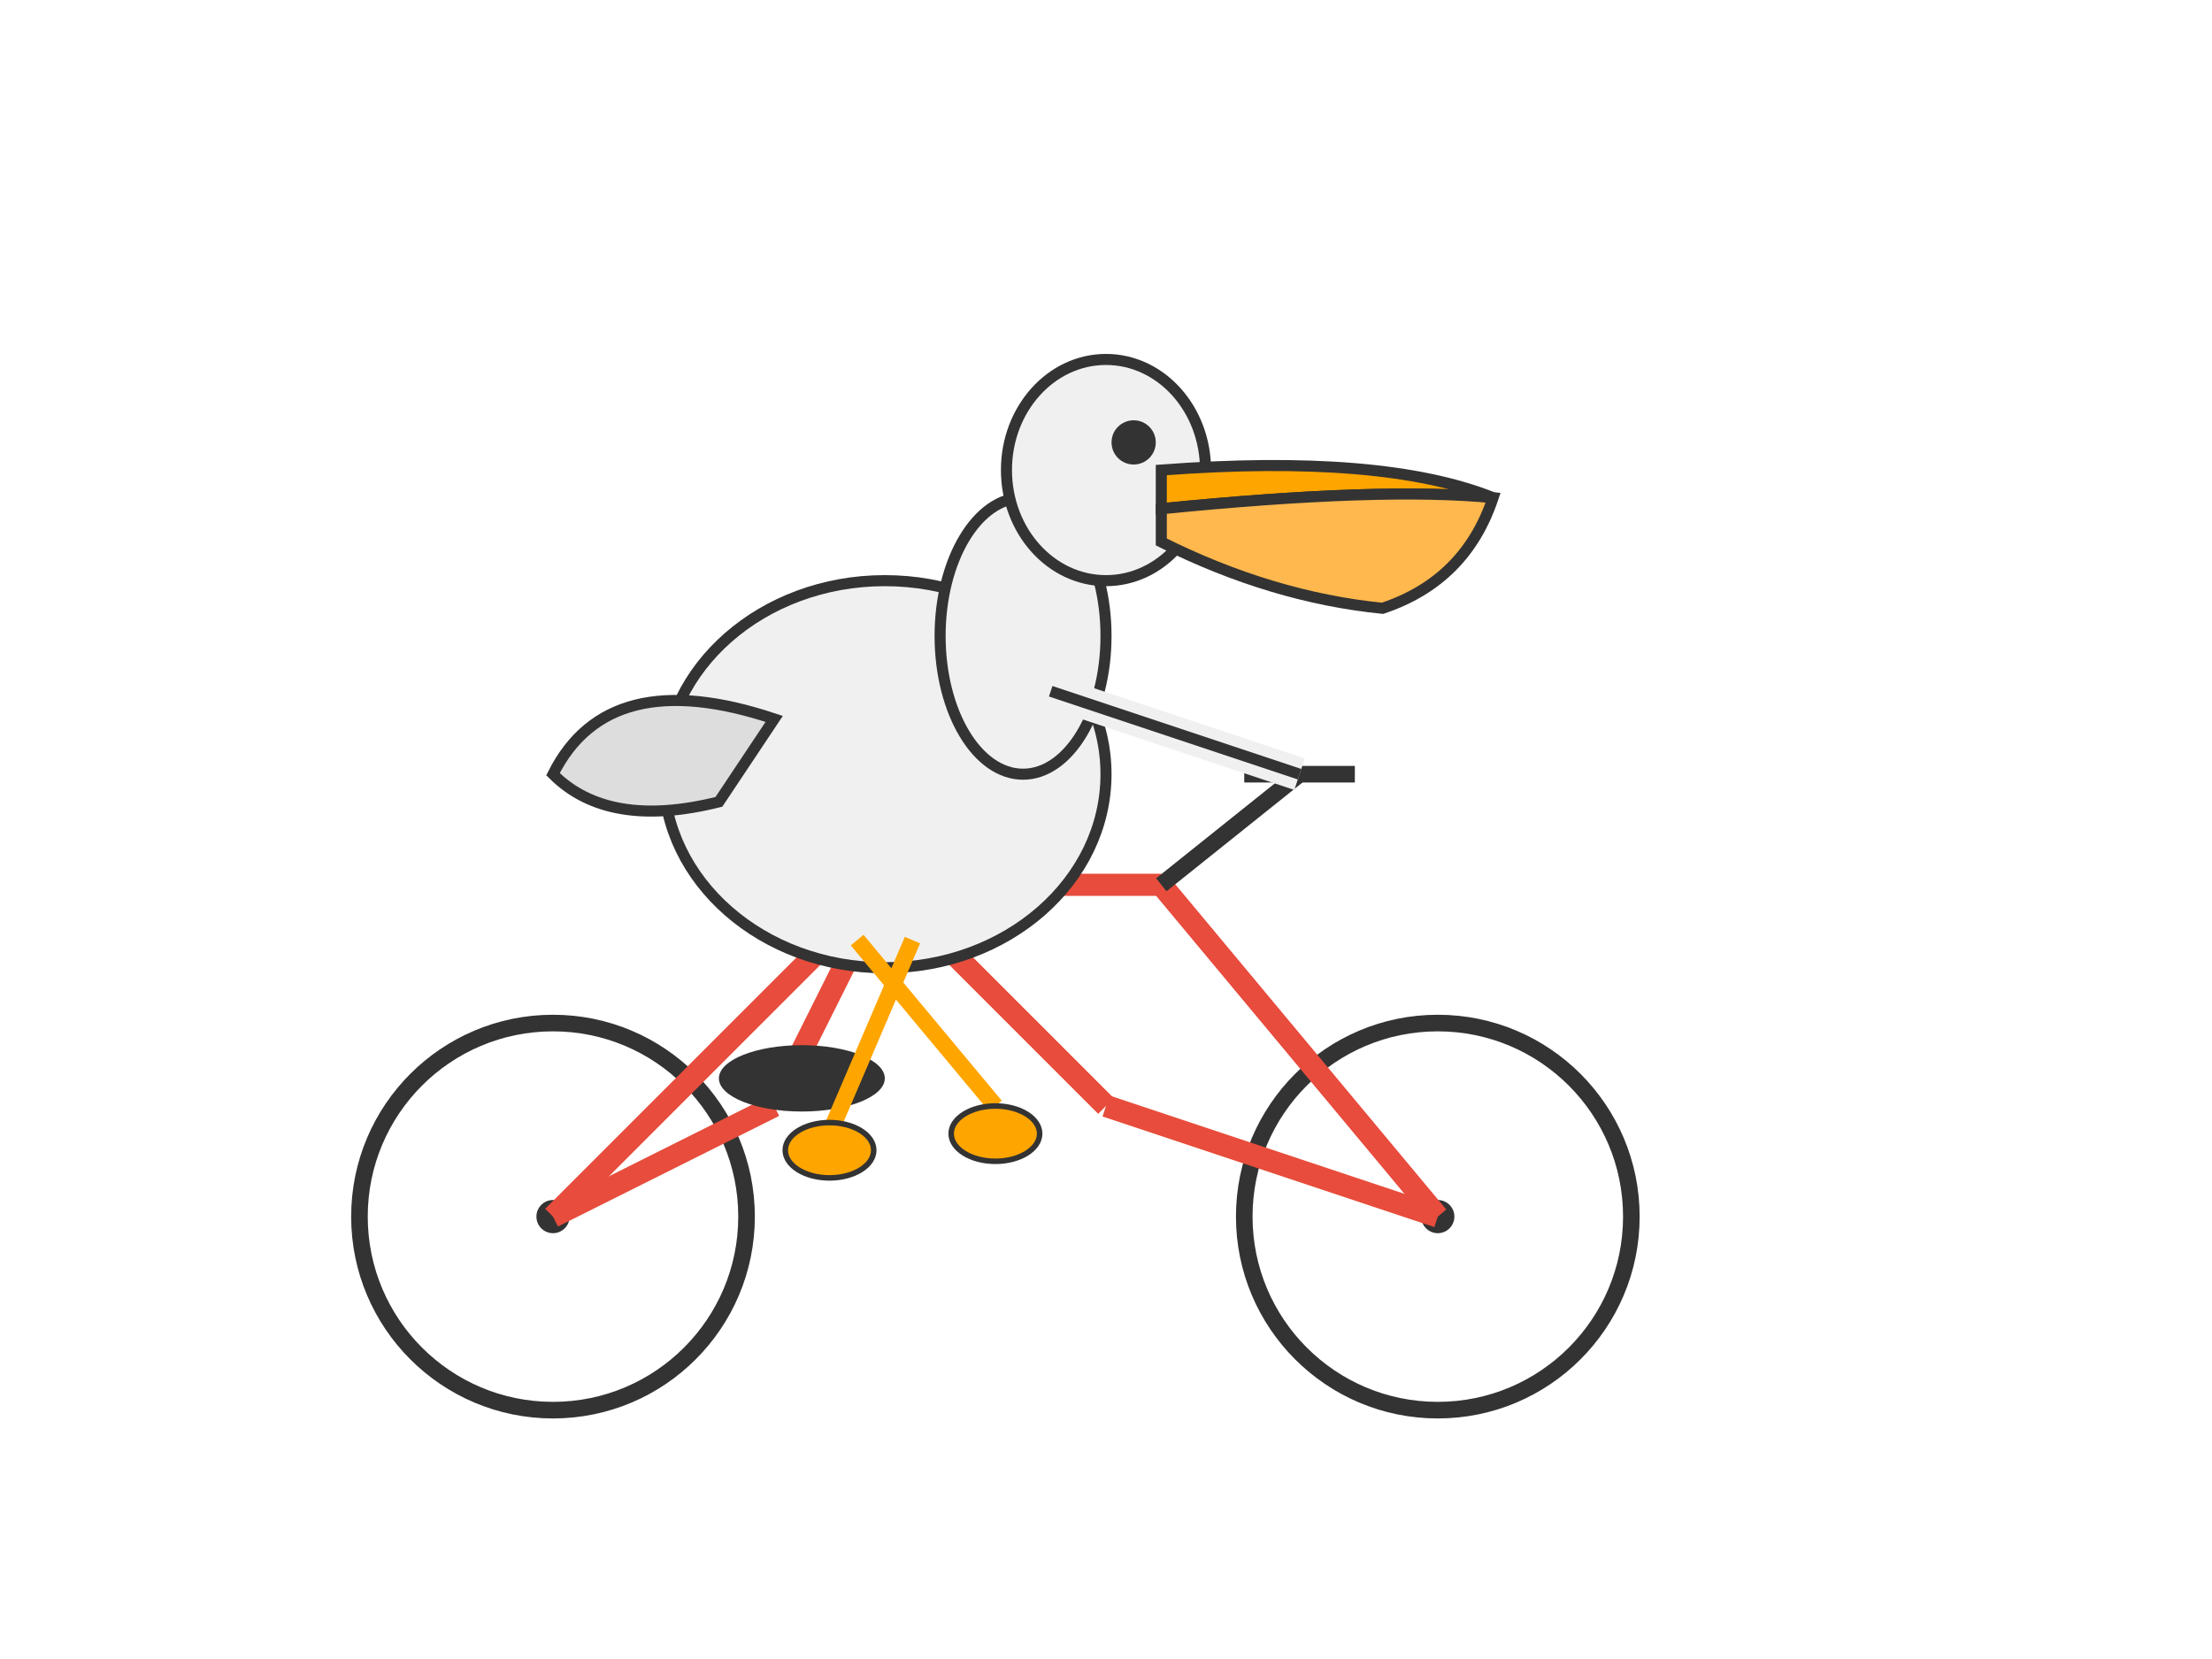
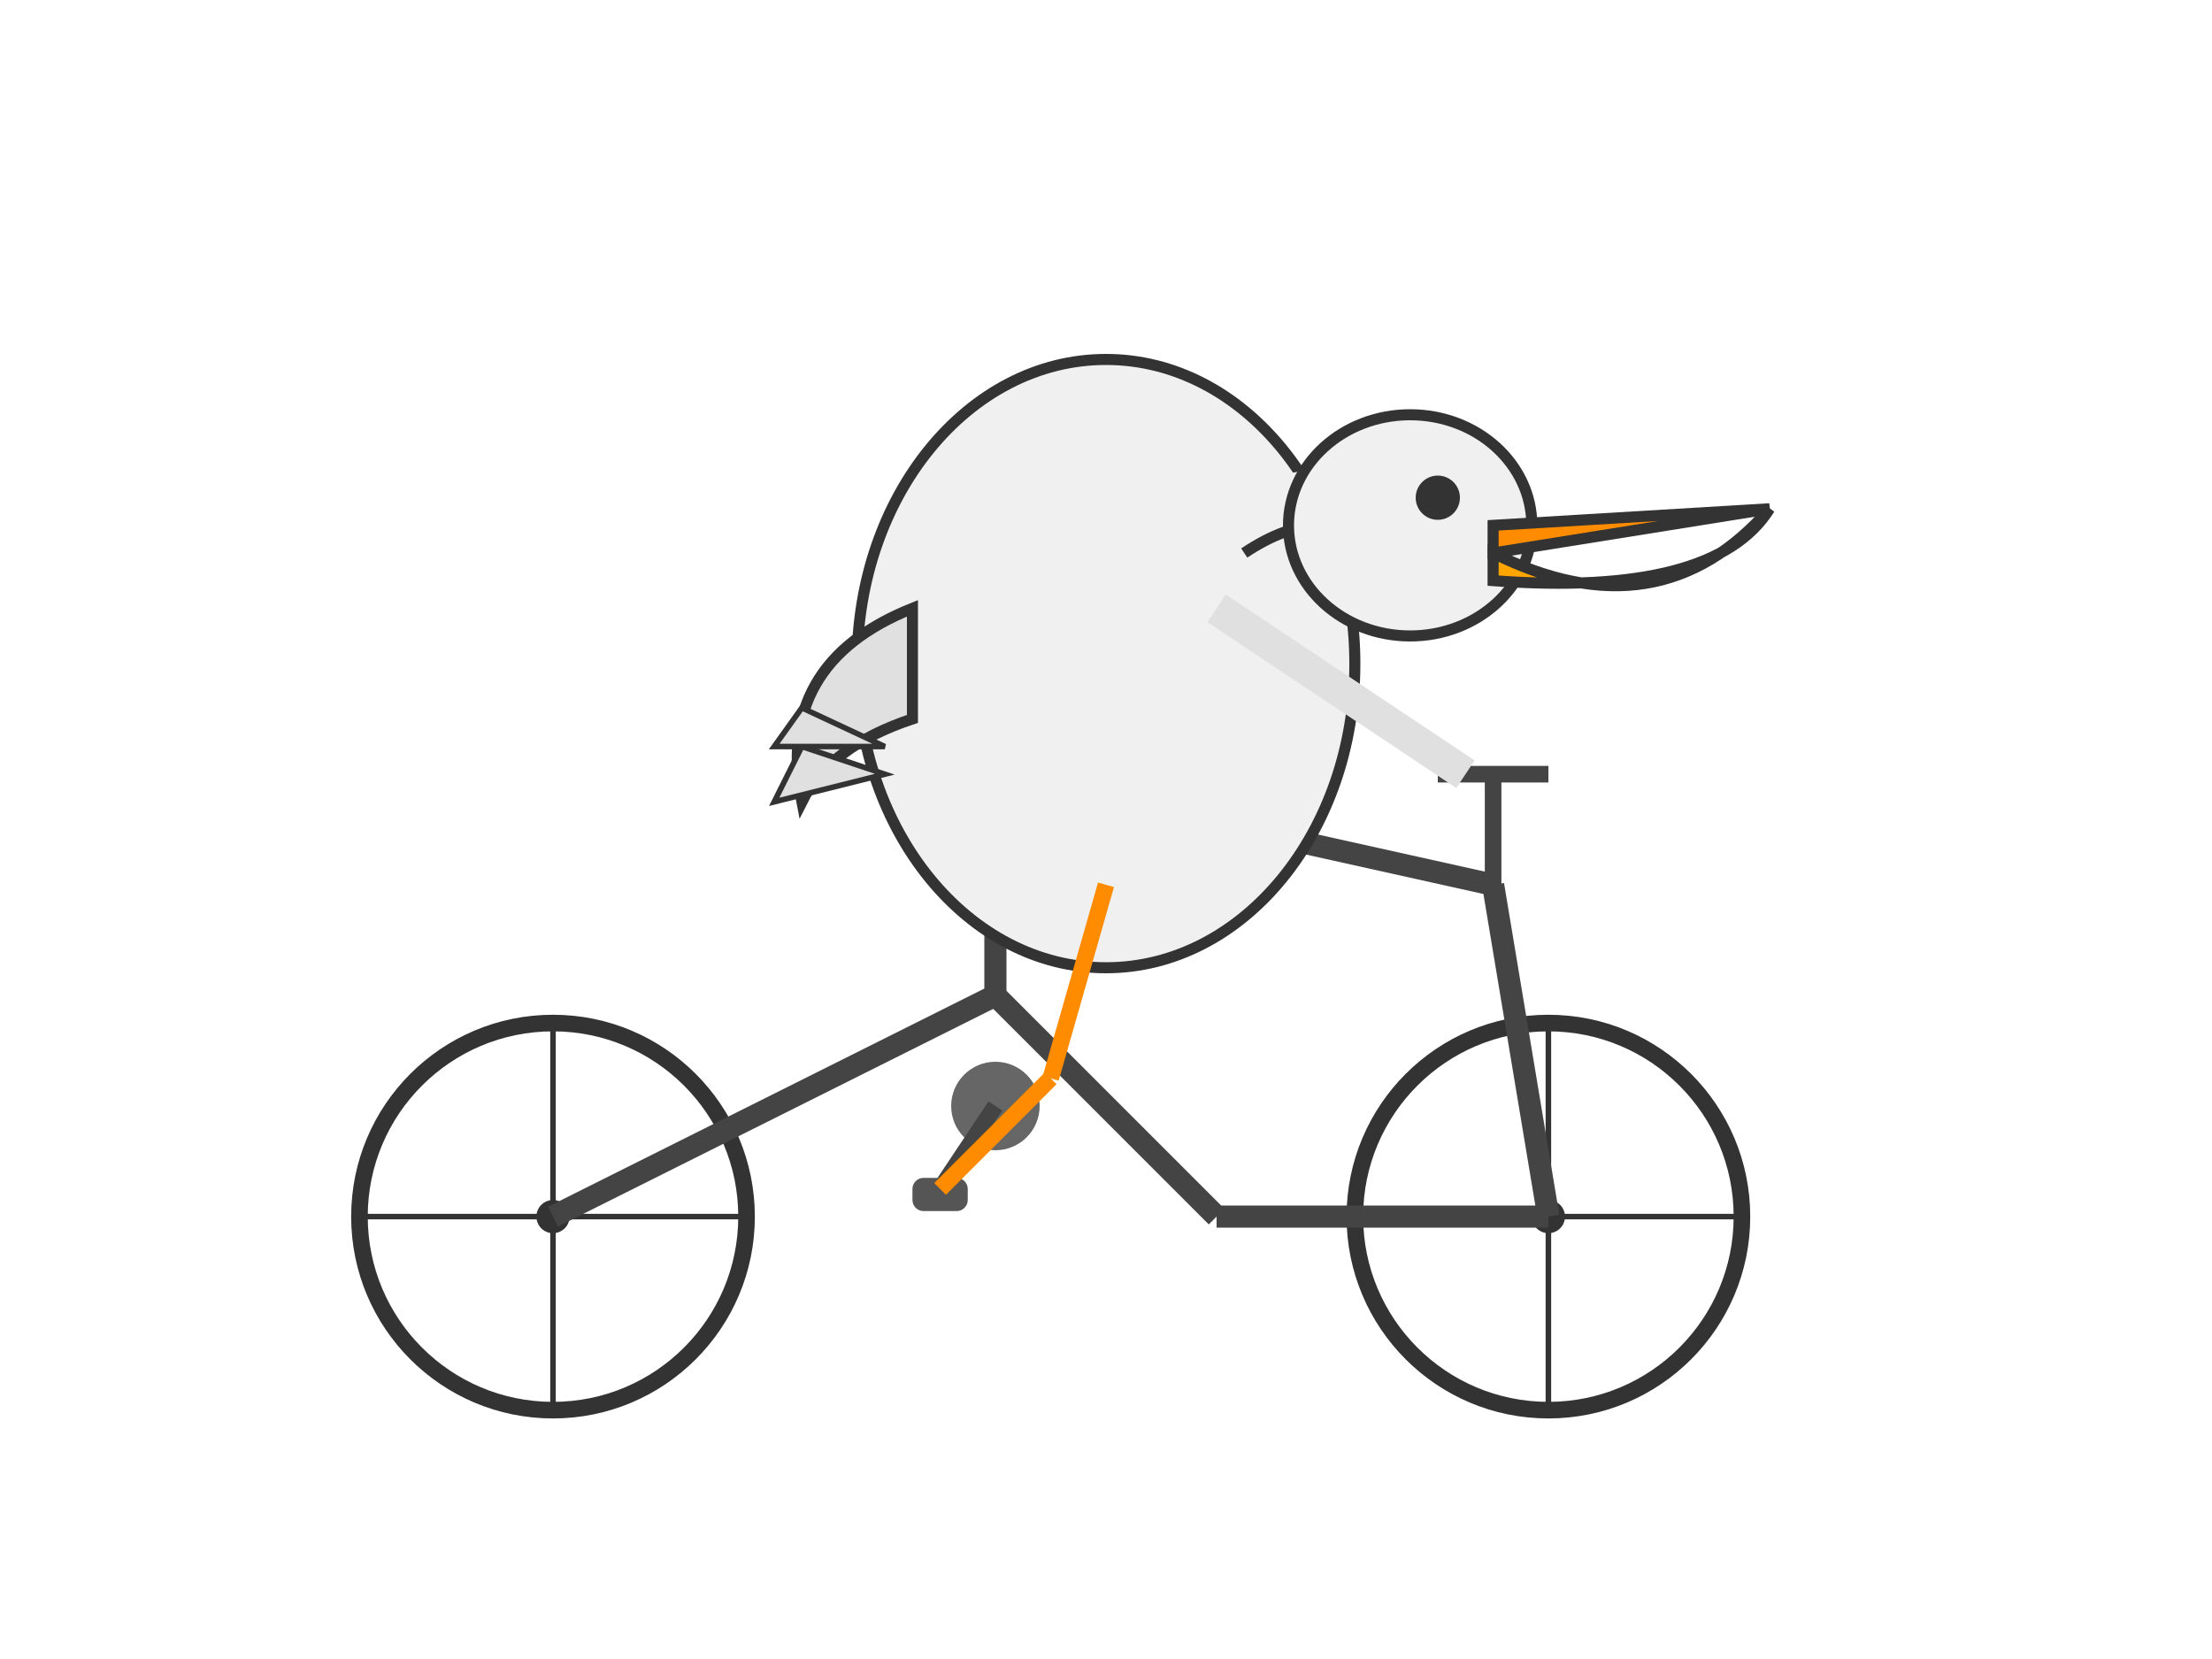
<svg xmlns="http://www.w3.org/2000/svg" viewBox="0 0 400 300">
-   <g id="bicycle">
-     <circle cx="100" cy="220" r="35" fill="none" stroke="#333" stroke-width="3" />
-     <circle cx="100" cy="220" r="3" fill="#333" />
-     <circle cx="260" cy="220" r="35" fill="none" stroke="#333" stroke-width="3" />
-     <circle cx="260" cy="220" r="3" fill="#333" />
-     <line x1="100" y1="220" x2="160" y2="160" stroke="#e74c3c" stroke-width="4" />
-     <line x1="160" y1="160" x2="200" y2="200" stroke="#e74c3c" stroke-width="4" />
-     <line x1="200" y1="200" x2="260" y2="220" stroke="#e74c3c" stroke-width="4" />
-     <line x1="160" y1="160" x2="210" y2="160" stroke="#e74c3c" stroke-width="4" />
-     <line x1="210" y1="160" x2="260" y2="220" stroke="#e74c3c" stroke-width="4" />
-     <line x1="100" y1="220" x2="140" y2="200" stroke="#e74c3c" stroke-width="4" />
-     <line x1="140" y1="200" x2="160" y2="160" stroke="#e74c3c" stroke-width="4" />
-     <ellipse cx="145" cy="195" rx="15" ry="6" fill="#333" />
-     <line x1="210" y1="160" x2="235" y2="140" stroke="#333" stroke-width="3" />
-     <line x1="225" y1="140" x2="245" y2="140" stroke="#333" stroke-width="3" />
-   </g>
-   <g id="pelican">
-     <ellipse cx="160" cy="140" rx="40" ry="35" fill="#f0f0f0" stroke="#333" stroke-width="2" />
-     <path d="M 140 130 Q 110 120 100 140 Q 110 150 130 145 Z" fill="#ddd" stroke="#333" stroke-width="2" />
-     <ellipse cx="185" cy="115" rx="15" ry="25" fill="#f0f0f0" stroke="#333" stroke-width="2" />
-     <ellipse cx="200" cy="85" rx="18" ry="20" fill="#f0f0f0" stroke="#333" stroke-width="2" />
-     <circle cx="205" cy="80" r="4" fill="#333" />
-     <path d="M 210 85 Q 250 82 270 90 Q 250 88 210 92 Z" fill="#ffa500" stroke="#333" stroke-width="2" />
-     <path d="M 210 92 Q 250 88 270 90 Q 265 105 250 110 Q 230 108 210 98 Z" fill="#ffb84d" stroke="#333" stroke-width="2" />
-     <line x1="155" y1="170" x2="180" y2="200" stroke="#ffa500" stroke-width="3" />
-     <line x1="165" y1="170" x2="150" y2="205" stroke="#ffa500" stroke-width="3" />
-     <ellipse cx="180" cy="205" rx="8" ry="5" fill="#ffa500" stroke="#333" stroke-width="1" />
-     <ellipse cx="150" cy="208" rx="8" ry="5" fill="#ffa500" stroke="#333" stroke-width="1" />
-     <line x1="190" y1="125" x2="235" y2="140" stroke="#f0f0f0" stroke-width="6" />
-     <line x1="190" y1="125" x2="235" y2="140" stroke="#333" stroke-width="2" fill="none" />
-   </g>
+   <circle cx="100" cy="220" r="35" fill="none" stroke="#333" stroke-width="3" />
+   <circle cx="100" cy="220" r="3" fill="#333" />
+   <circle cx="280" cy="220" r="35" fill="none" stroke="#333" stroke-width="3" />
+   <circle cx="280" cy="220" r="3" fill="#333" />
+   <line x1="100" y1="220" x2="100" y2="185" stroke="#333" stroke-width="1" />
+   <line x1="100" y1="220" x2="100" y2="255" stroke="#333" stroke-width="1" />
+   <line x1="100" y1="220" x2="65" y2="220" stroke="#333" stroke-width="1" />
+   <line x1="100" y1="220" x2="135" y2="220" stroke="#333" stroke-width="1" />
+   <line x1="280" y1="220" x2="280" y2="185" stroke="#333" stroke-width="1" />
+   <line x1="280" y1="220" x2="280" y2="255" stroke="#333" stroke-width="1" />
+   <line x1="280" y1="220" x2="245" y2="220" stroke="#333" stroke-width="1" />
+   <line x1="280" y1="220" x2="315" y2="220" stroke="#333" stroke-width="1" />
+   <line x1="100" y1="220" x2="180" y2="180" stroke="#444" stroke-width="4" />
+   <line x1="180" y1="180" x2="220" y2="220" stroke="#444" stroke-width="4" />
+   <line x1="220" y1="220" x2="280" y2="220" stroke="#444" stroke-width="4" />
+   <line x1="180" y1="180" x2="180" y2="140" stroke="#444" stroke-width="4" />
+   <line x1="180" y1="140" x2="270" y2="160" stroke="#444" stroke-width="4" />
+   <line x1="270" y1="160" x2="280" y2="220" stroke="#444" stroke-width="4" />
+   <line x1="270" y1="160" x2="270" y2="140" stroke="#444" stroke-width="3" />
+   <line x1="260" y1="140" x2="280" y2="140" stroke="#444" stroke-width="3" />
+   <ellipse cx="180" cy="135" rx="15" ry="8" fill="#555" />
+   <circle cx="180" cy="200" r="8" fill="#666" />
+   <line x1="180" y1="200" x2="170" y2="215" stroke="#444" stroke-width="3" />
+   <rect x="165" y="213" width="10" height="6" fill="#555" rx="2" />
+   <ellipse cx="200" cy="120" rx="45" ry="55" fill="#f0f0f0" stroke="#333" stroke-width="2" />
+   <path d="M 165 110 Q 140 120 145 145 Q 150 135 165 130 Z" fill="#e0e0e0" stroke="#333" stroke-width="2" />
+   <path d="M 225 100 Q 240 90 250 100" fill="none" stroke="#f0f0f0" stroke-width="20" />
+   <path d="M 225 100 Q 240 90 250 100" fill="none" stroke="#333" stroke-width="2" />
+   <ellipse cx="255" cy="95" rx="22" ry="20" fill="#f0f0f0" stroke="#333" stroke-width="2" />
+   <path d="M 270 95 L 320 92 L 270 100 Z" fill="#ff8c00" stroke="#333" stroke-width="2" />
+   <path d="M 270 100 Q 300 115 320 92 Q 310 108 270 105 Z" fill="#ffa500" stroke="#333" stroke-width="2" />
+   <circle cx="260" cy="90" r="4" fill="#333" />
+   <line x1="200" y1="160" x2="190" y2="195" stroke="#ff8c00" stroke-width="3" />
+   <line x1="190" y1="195" x2="170" y2="215" stroke="#ff8c00" stroke-width="3" />
+   <line x1="220" y1="110" x2="265" y2="140" stroke="#e0e0e0" stroke-width="6" />
+   <path d="M 160 140 L 140 145 L 145 135 Z" fill="#e0e0e0" stroke="#333" stroke-width="1" />
+   <path d="M 160 135 L 140 135 L 145 128 Z" fill="#e0e0e0" stroke="#333" stroke-width="1" />
</svg>
